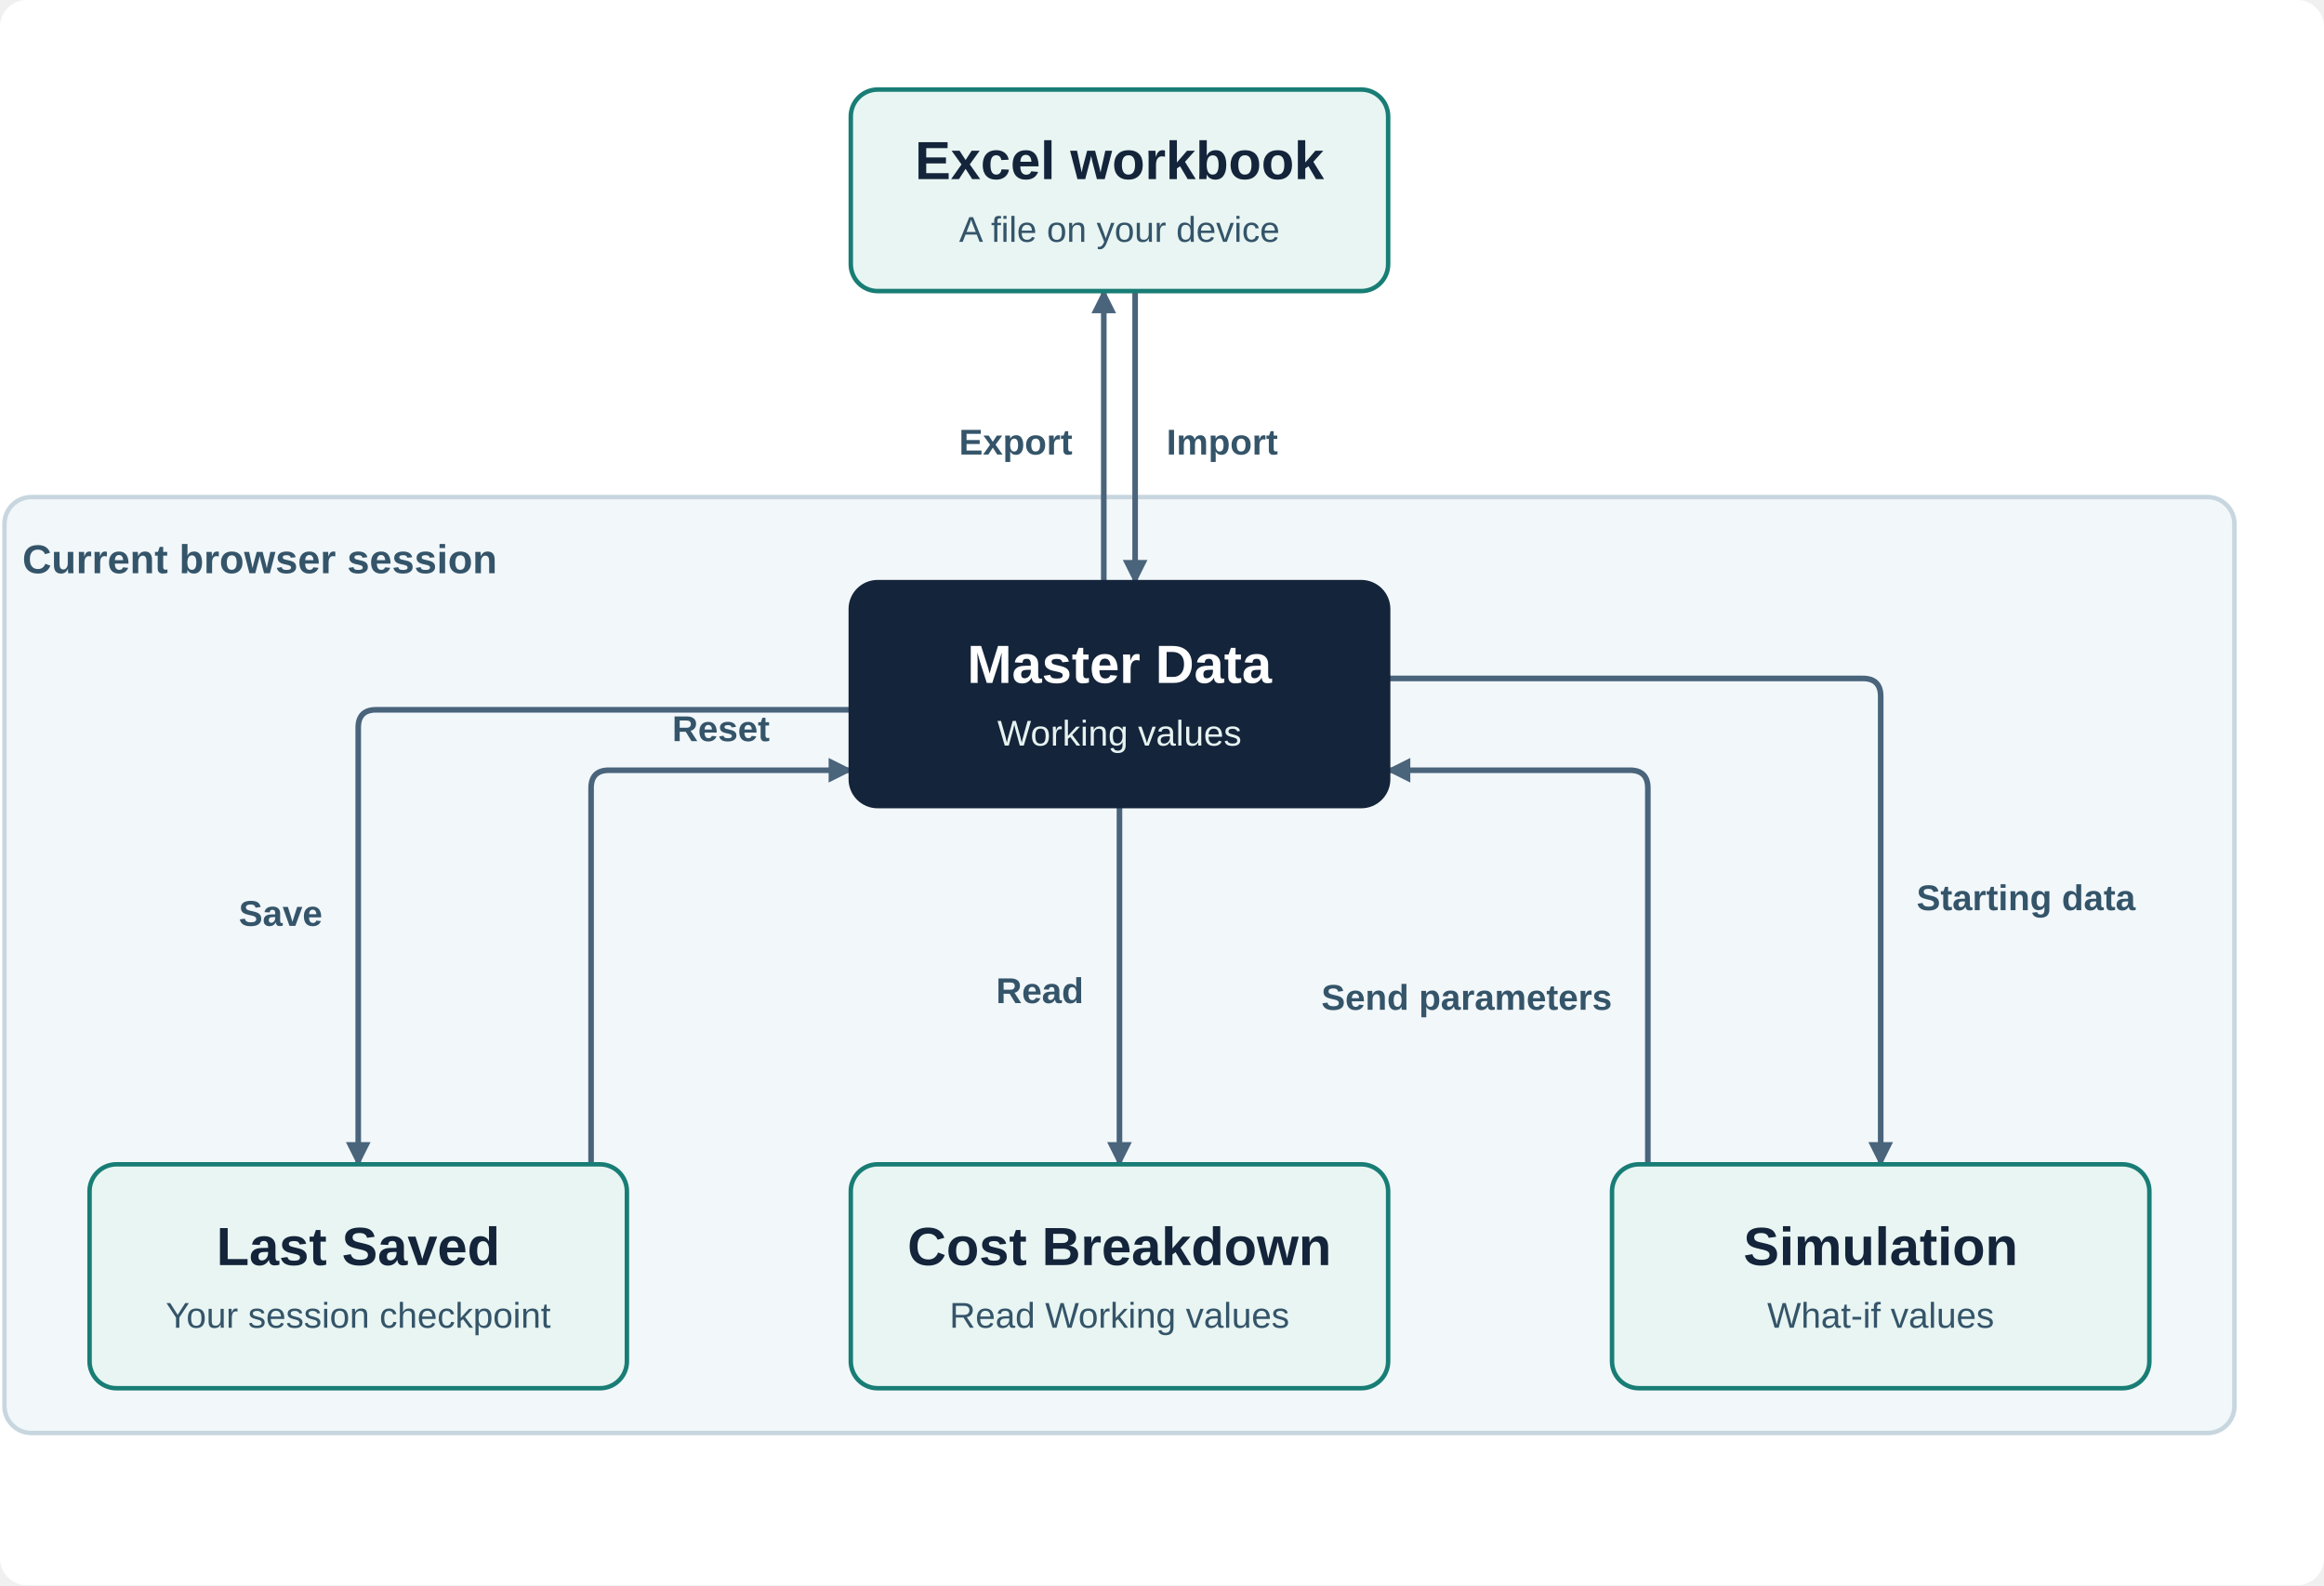
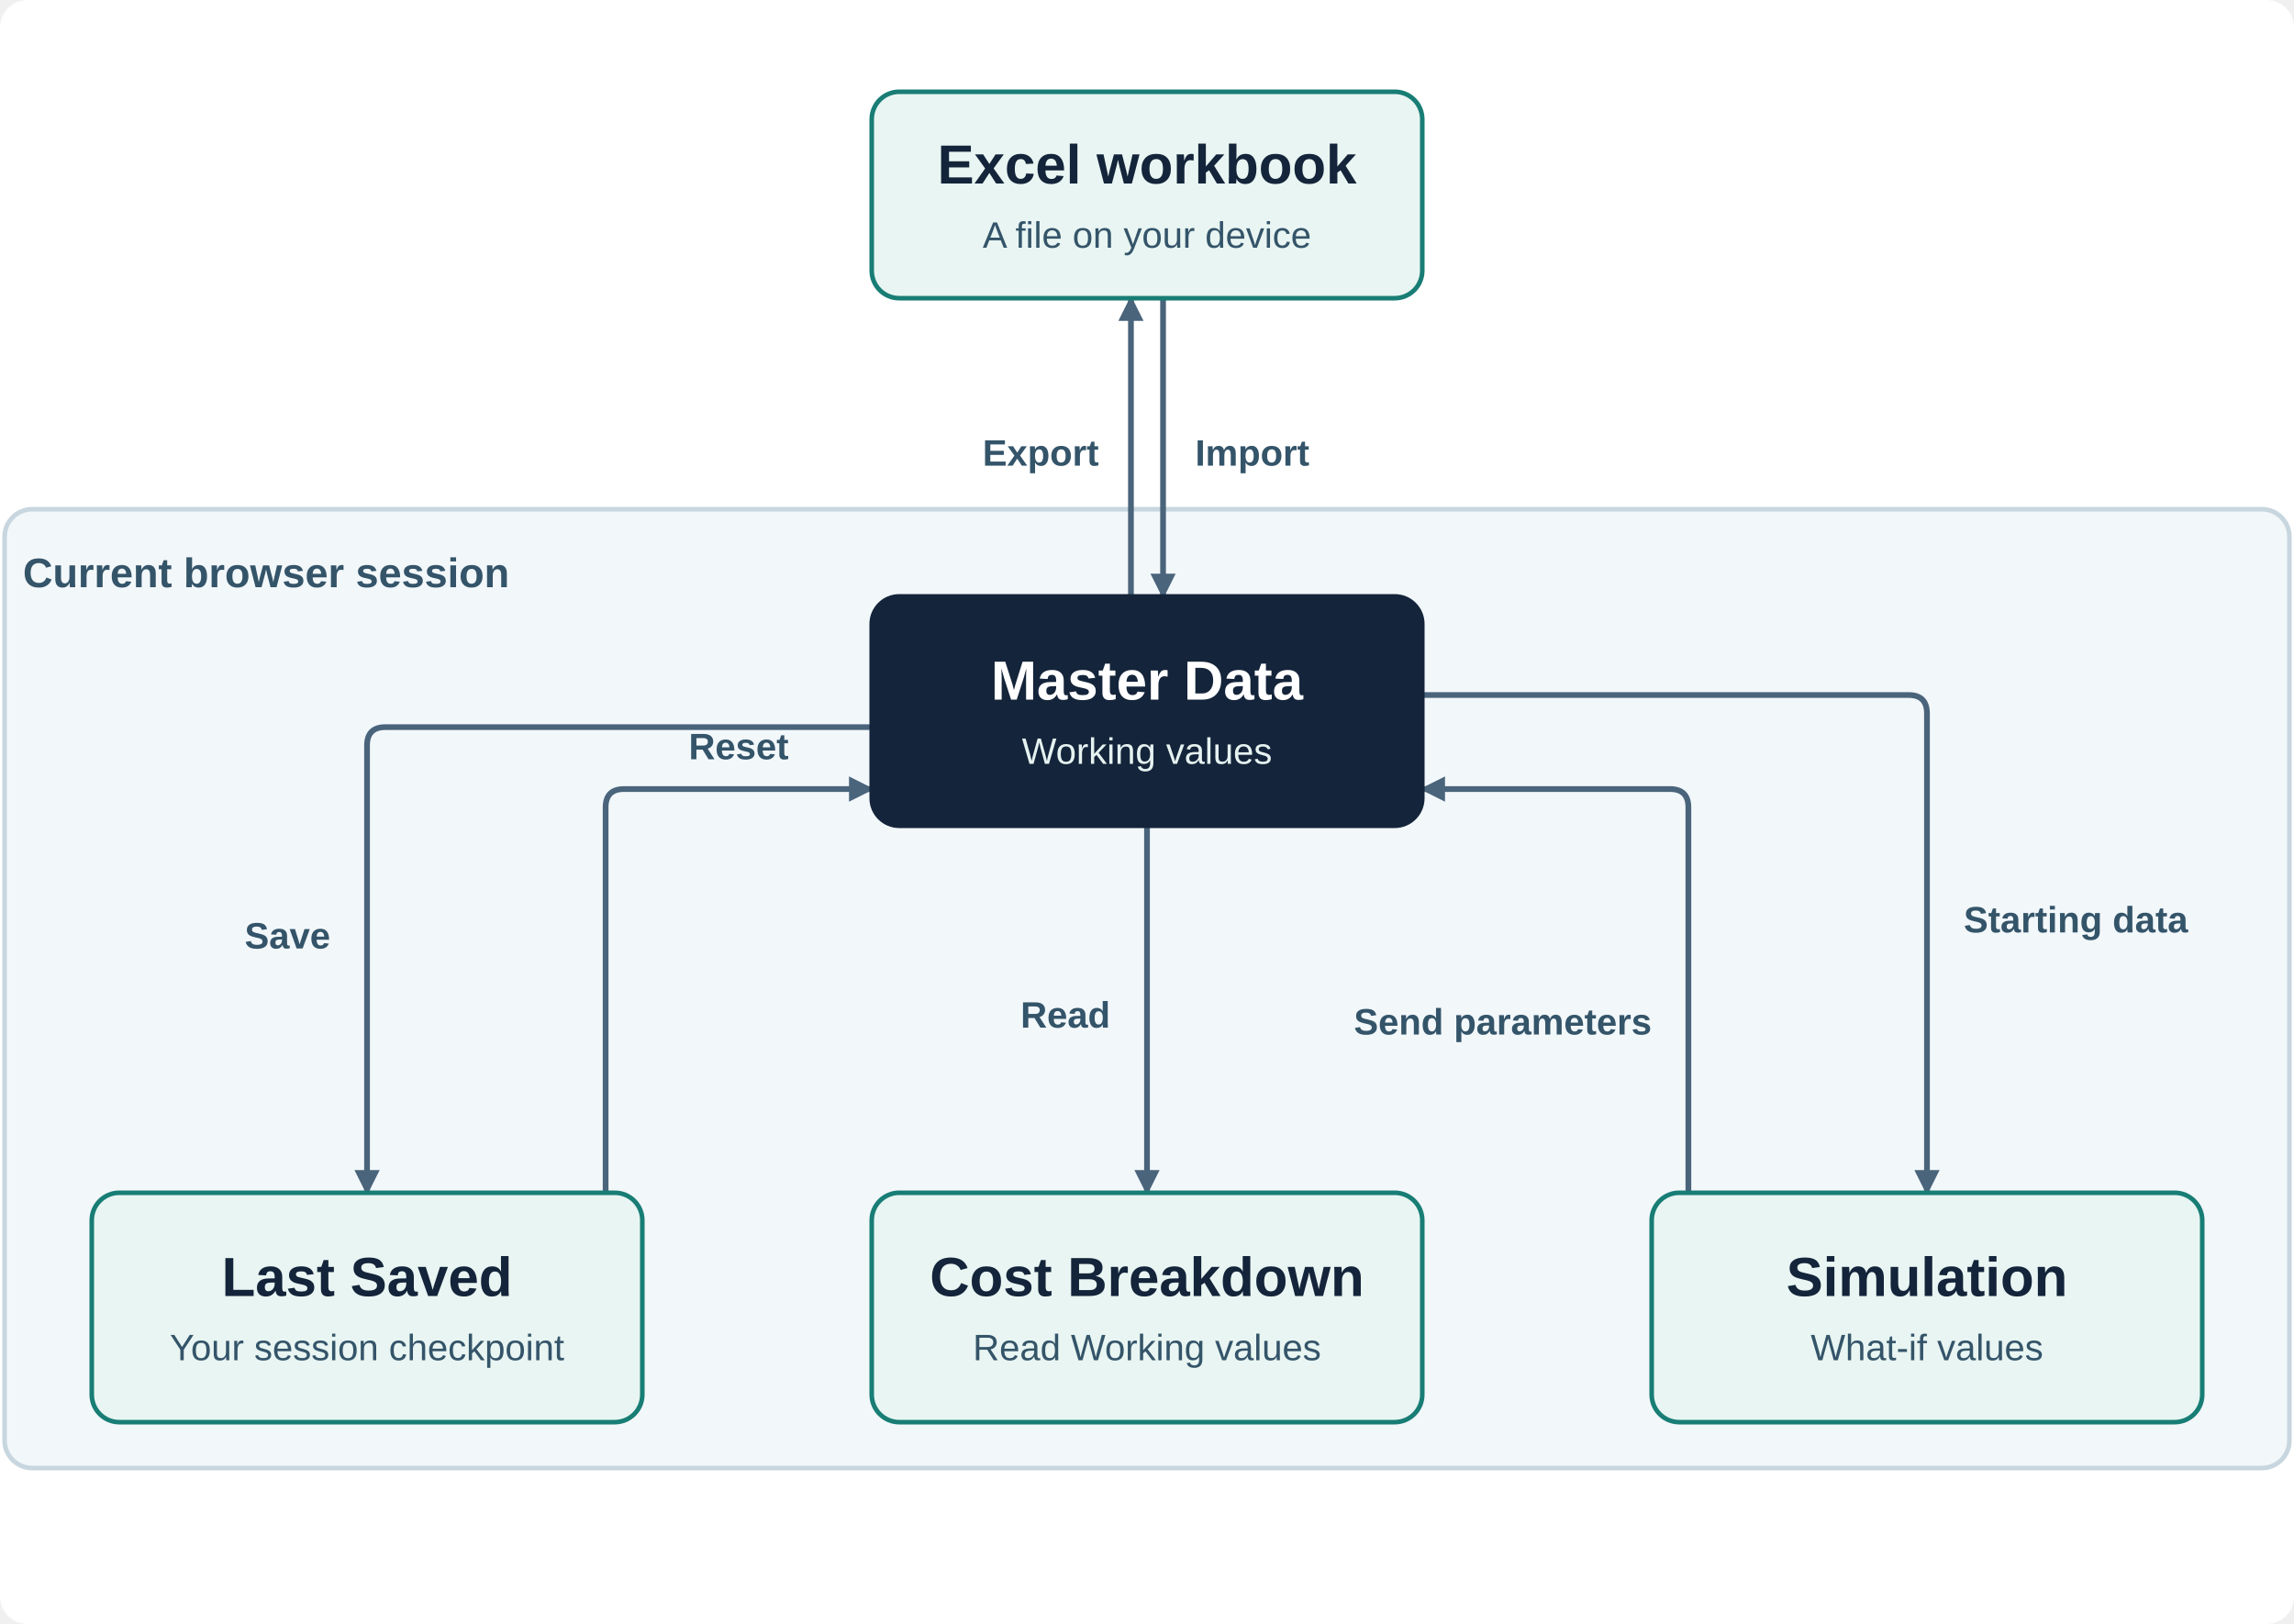
- <svg xmlns="http://www.w3.org/2000/svg" viewBox="0 0 1038 708" width="1038" height="708" role="img" aria-labelledby="title description" font-family="Segoe UI, Arial, sans-serif">
+ <svg xmlns="http://www.w3.org/2000/svg" viewBox="0 0 1000 708" width="1000" height="708" role="img" aria-labelledby="title description" font-family="Segoe UI, Arial, sans-serif">
  <defs>
    <marker id="arrow" viewBox="0 0 10 10" refX="9" refY="5" markerWidth="11" markerHeight="11" markerUnits="userSpaceOnUse" orient="auto-start-reverse">
      <path d="M 0 0 L 10 5 L 0 10 Z" fill="#49647b" />
    </marker>
  </defs>
-   <rect width="1038" height="708" fill="#ffffff" rx="12" />
+   <rect width="1000" height="708" fill="#ffffff" rx="12" />
  <rect x="2" y="222" width="996" height="418" rx="12" fill="#f2f7fa" stroke="#c7d6df" stroke-width="2" />
  <path d="M 507 130 L 507 260" fill="none" stroke="#49647b" stroke-width="2.5" stroke-linecap="round" stroke-linejoin="round" marker-end="url(#arrow)" />
  <path d="M 493 260 L 493 130" fill="none" stroke="#49647b" stroke-width="2.5" stroke-linecap="round" stroke-linejoin="round" marker-end="url(#arrow)" />
  <path d="M 380 317 L 168 317 Q 160 317 160 325 L 160 520" fill="none" stroke="#49647b" stroke-width="2.5" stroke-linecap="round" stroke-linejoin="round" marker-end="url(#arrow)" />
  <path d="M 264 520 L 264 352 Q 264 344 272 344 L 380 344" fill="none" stroke="#49647b" stroke-width="2.5" stroke-linecap="round" stroke-linejoin="round" marker-end="url(#arrow)" />
  <path d="M 500 360 L 500 520" fill="none" stroke="#49647b" stroke-width="2.5" stroke-linecap="round" stroke-linejoin="round" marker-end="url(#arrow)" />
  <path d="M 620 303 L 832 303 Q 840 303 840 311 L 840 520" fill="none" stroke="#49647b" stroke-width="2.5" stroke-linecap="round" stroke-linejoin="round" marker-end="url(#arrow)" />
  <path d="M 736 520 L 736 352 Q 736 344 728 344 L 620 344" fill="none" stroke="#49647b" stroke-width="2.5" stroke-linecap="round" stroke-linejoin="round" marker-end="url(#arrow)" />
  <rect x="380.0" y="40.0" width="240.0" height="90.0" rx="12" fill="#e8f5f2" stroke="#187d75" stroke-width="2" />
  <text x="500.0" y="80.0" font-size="24" fill="#14243a" font-weight="600" text-anchor="middle">Excel workbook</text>
  <text x="500.0" y="108.0" font-size="16" fill="#345469" font-weight="400" text-anchor="middle">A file on your device</text>
  <rect x="380.0" y="260.0" width="240.0" height="100.0" rx="12" fill="#14243a" stroke="#14243a" stroke-width="2" />
  <text x="500.0" y="305.0" font-size="24" fill="#ffffff" font-weight="600" text-anchor="middle">Master Data</text>
  <text x="500.0" y="333.0" font-size="16" fill="#e5f2f0" font-weight="400" text-anchor="middle">Working values</text>
  <rect x="40.0" y="520.0" width="240.0" height="100.0" rx="12" fill="#e8f5f2" stroke="#187d75" stroke-width="2" />
  <text x="160.0" y="565.0" font-size="24" fill="#14243a" font-weight="600" text-anchor="middle">Last Saved</text>
  <text x="160.0" y="593.0" font-size="16" fill="#345469" font-weight="400" text-anchor="middle">Your session checkpoint</text>
  <rect x="380.0" y="520.0" width="240.0" height="100.0" rx="12" fill="#e8f5f2" stroke="#187d75" stroke-width="2" />
  <text x="500.0" y="565.0" font-size="24" fill="#14243a" font-weight="600" text-anchor="middle">Cost Breakdown</text>
  <text x="500.0" y="593.0" font-size="16" fill="#345469" font-weight="400" text-anchor="middle">Read Working values</text>
  <rect x="720.0" y="520.0" width="240.0" height="100.0" rx="12" fill="#e8f5f2" stroke="#187d75" stroke-width="2" />
  <text x="840.0" y="565.0" font-size="24" fill="#14243a" font-weight="600" text-anchor="middle">Simulation</text>
  <text x="840.0" y="593.0" font-size="16" fill="#345469" font-weight="400" text-anchor="middle">What-if values</text>
  <text x="521.0" y="203.0" font-size="16" fill="#345469" font-weight="600" text-anchor="start">Import</text>
  <text x="479.0" y="203.0" font-size="16" fill="#345469" font-weight="600" text-anchor="end">Export</text>
  <text x="144.0" y="413.5" font-size="16" fill="#345469" font-weight="600" text-anchor="end">Save</text>
  <text x="322.0" y="331.0" font-size="16" fill="#345469" font-weight="600" text-anchor="middle">Reset</text>
  <text x="484.0" y="448.0" font-size="16" fill="#345469" font-weight="600" text-anchor="end">Read</text>
  <text x="856.0" y="406.5" font-size="16" fill="#345469" font-weight="600" text-anchor="start">Starting data</text>
  <text x="720" y="451" font-size="16" fill="#345469" font-weight="600" text-anchor="end">Send parameters</text>
  <text x="10.0" y="256.0" font-size="18" fill="#345469" font-weight="600" text-anchor="start">Current browser session</text>
</svg>
